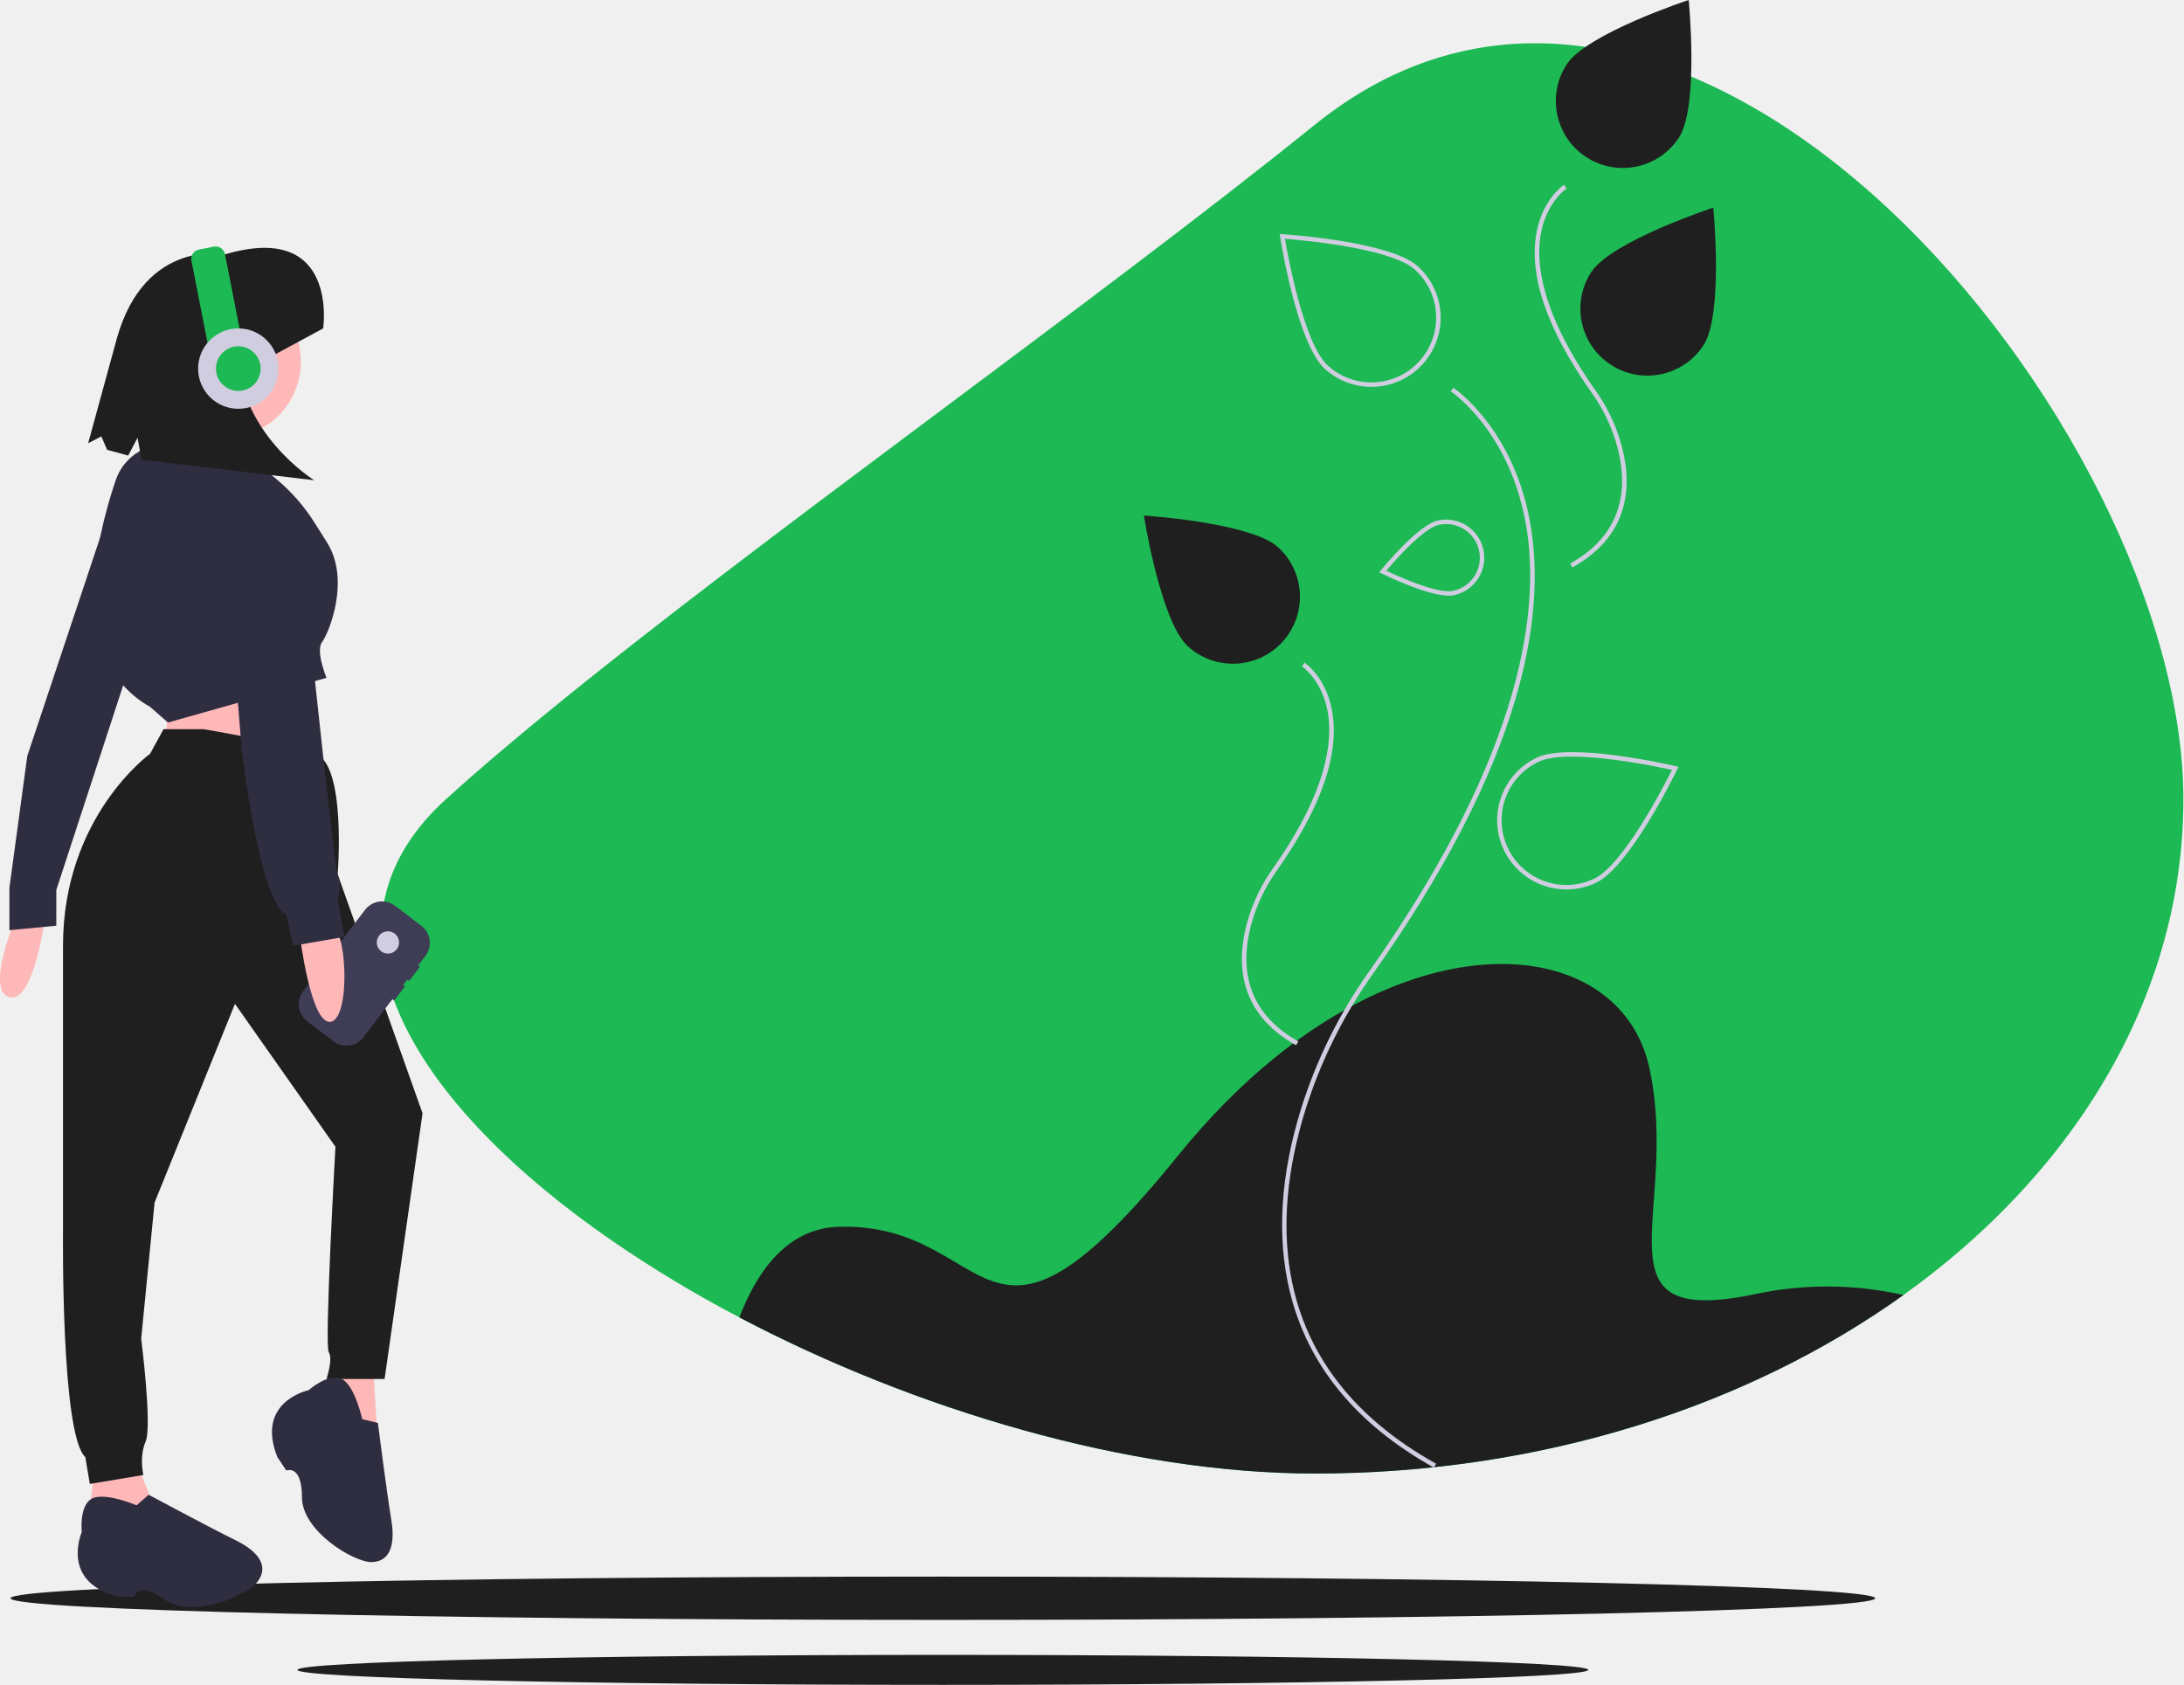
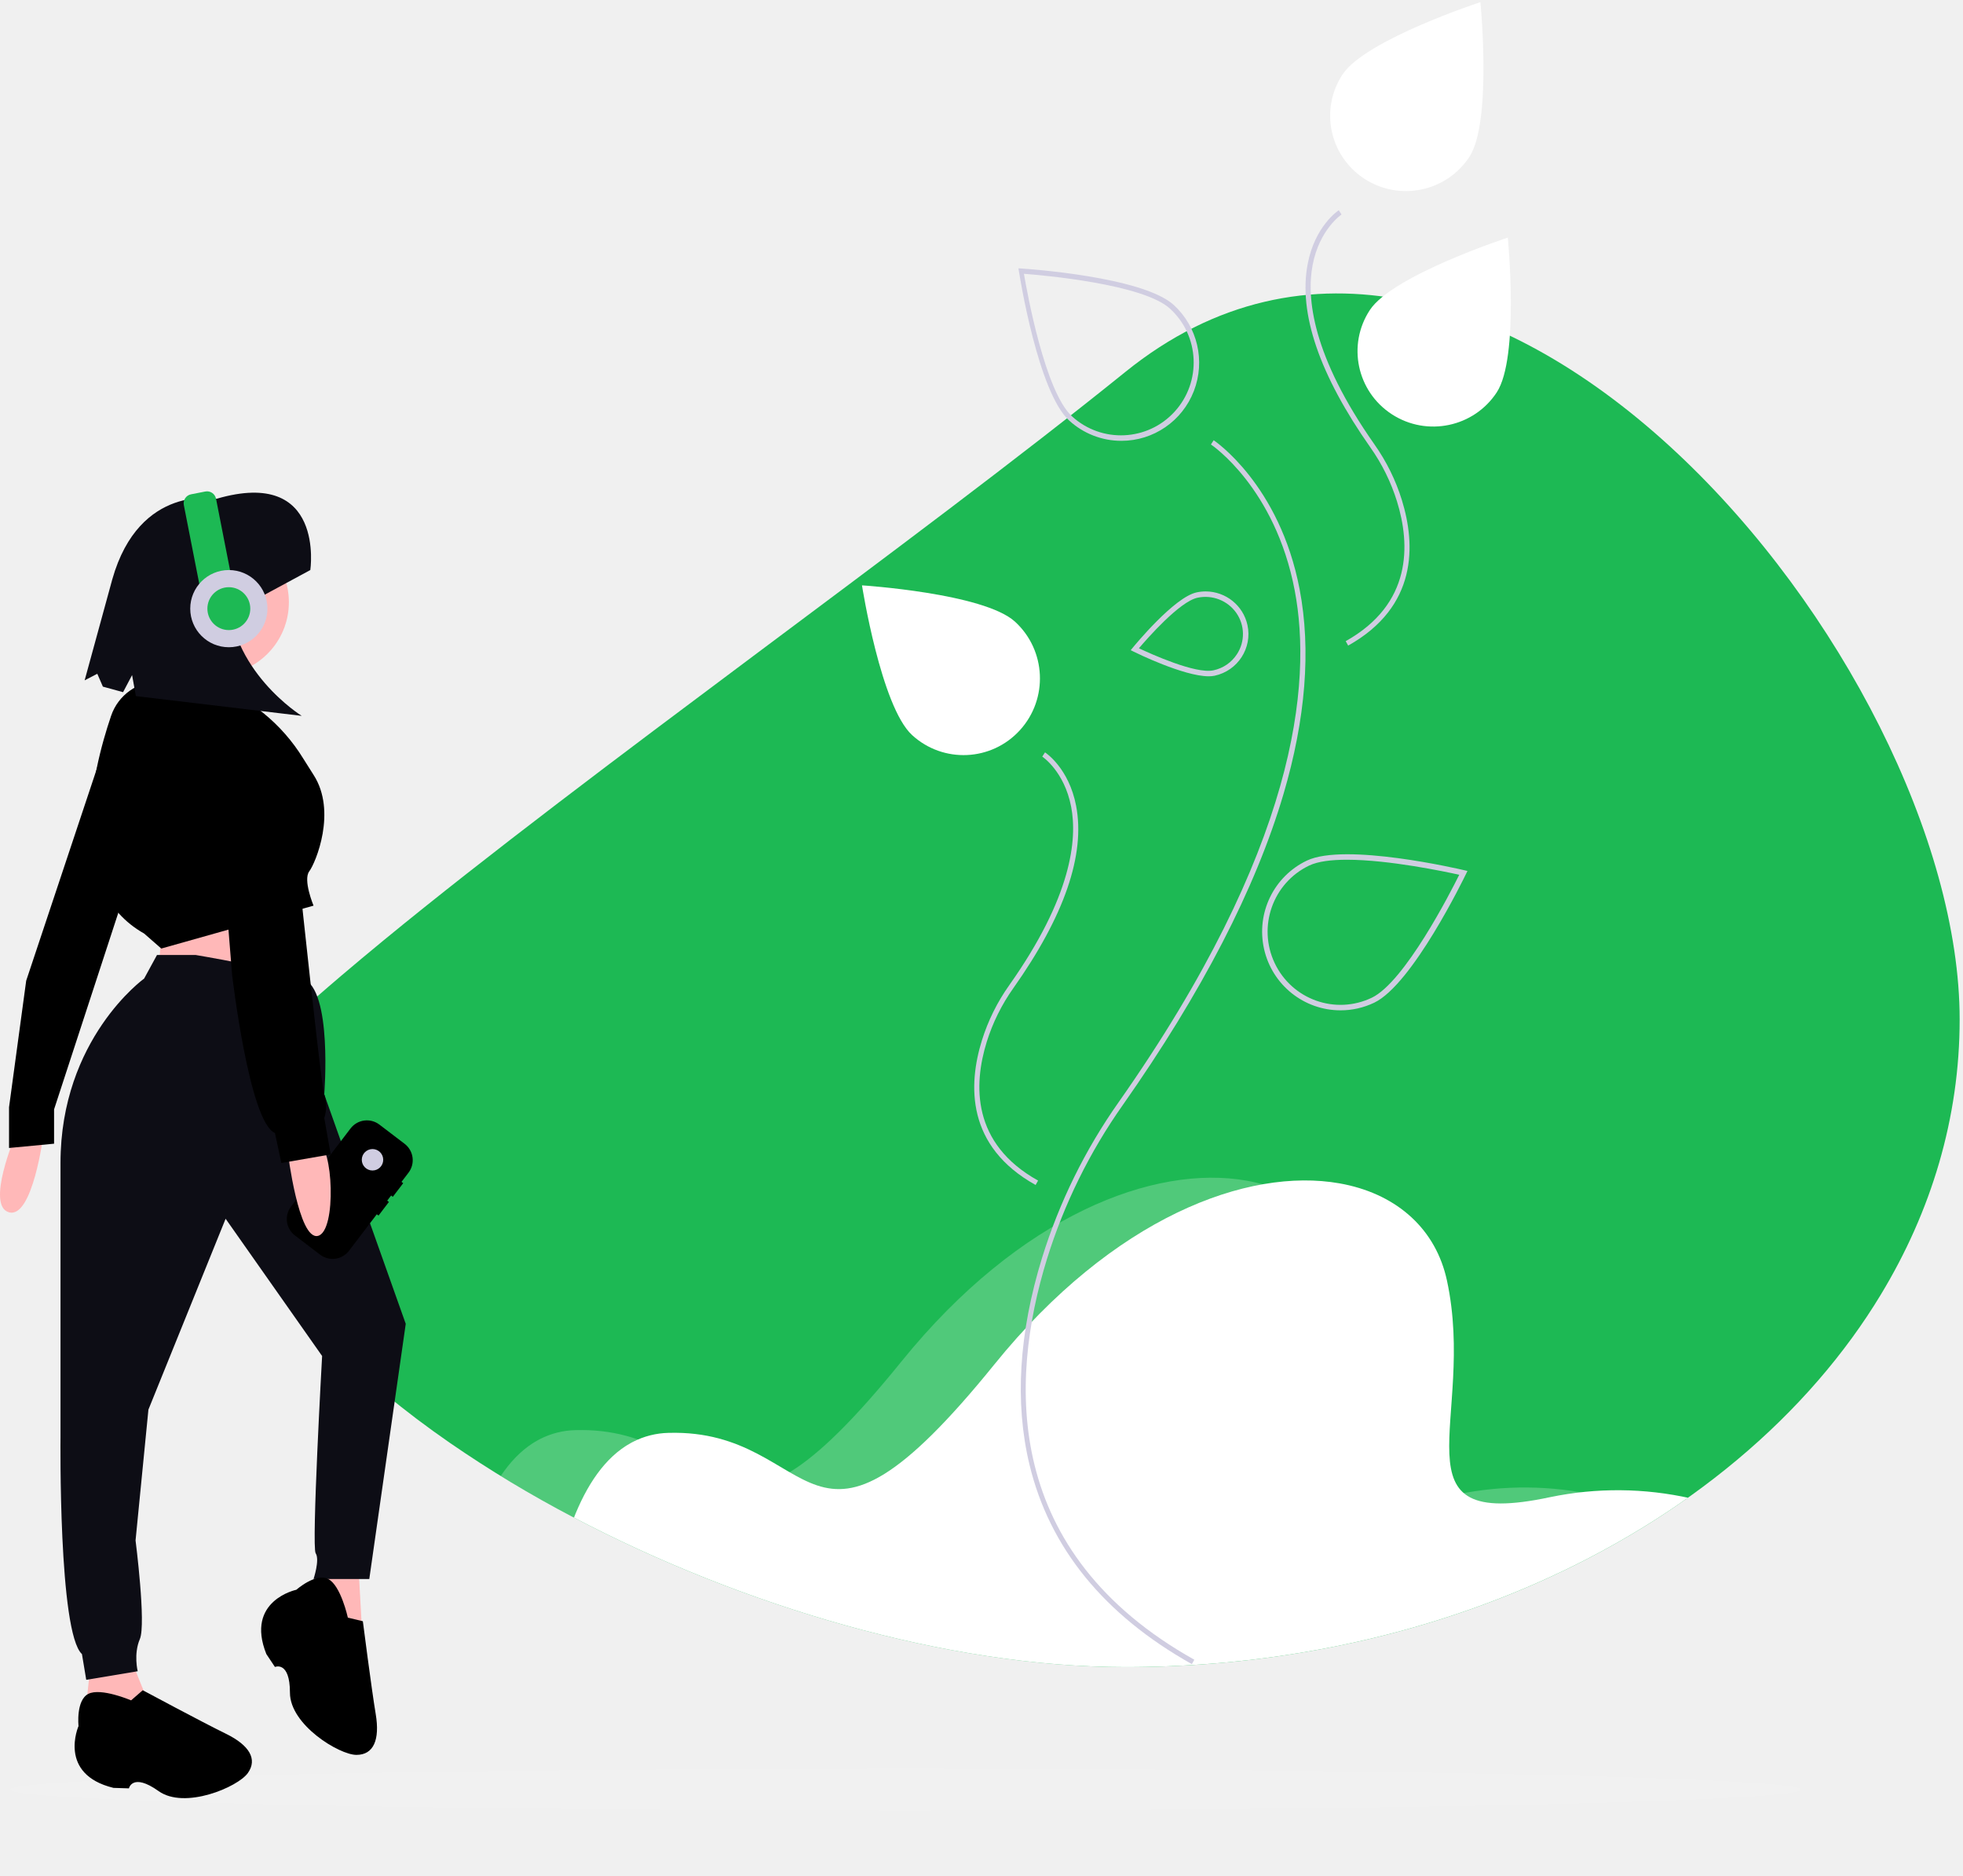
- <svg xmlns="http://www.w3.org/2000/svg" width="766px" height="591px" viewBox="0 0 766 591" version="1.1">
+ <svg xmlns="http://www.w3.org/2000/svg" xmlns:xlink="http://www.w3.org/1999/xlink" width="717px" height="685px" viewBox="0 0 717 685" version="1.1">
+   <defs>
+     <path d="M632.084,265.155 C632.084,301.161 621.722,335.286 603.183,365.832 C599.98,371.119 596.534,376.293 592.845,381.356 C577.149,402.926 557.208,422.389 533.906,439.072 C532.481,440.09 531.045,441.098 529.599,442.095 C529.05,442.471 528.51,442.847 527.962,443.223 C525.682,444.766 523.377,446.285 521.046,447.781 C520.31,448.251 519.573,448.713 518.837,449.176 C518.21,449.575 517.576,449.967 516.942,450.358 C510.151,454.556 503.128,458.527 495.873,462.271 C495.082,462.678 494.283,463.086 493.484,463.493 C492.795,463.838 492.105,464.19 491.408,464.535 C490.923,464.778 490.429,465.02 489.944,465.255 C489.129,465.663 488.307,466.062 487.484,466.454 C485.346,467.48 483.192,468.485 481.023,469.469 C480.028,469.923 479.025,470.378 478.015,470.816 C478.006,470.825 477.995,470.83 477.984,470.832 C476.981,471.278 475.979,471.717 474.968,472.148 C474.044,472.547 473.112,472.947 472.18,473.33 C469.376,474.513 466.549,475.657 463.698,476.761 C463.11,476.996 462.515,477.223 461.92,477.45 C461.097,477.764 460.283,478.077 459.452,478.382 C458.395,478.774 457.346,479.165 456.288,479.549 C455.301,479.91 454.314,480.262 453.32,480.614 L453.108,480.685 C452.114,481.037 451.119,481.382 450.116,481.719 C444.963,483.489 439.733,485.144 434.428,486.685 C433.762,486.88 433.097,487.068 432.431,487.256 C432.133,487.35 431.828,487.436 431.522,487.515 C430.747,487.734 429.972,487.953 429.188,488.165 C428.233,488.439 427.269,488.697 426.298,488.948 C423.596,489.669 420.881,490.358 418.153,491.016 C417.228,491.243 416.312,491.462 415.388,491.674 C415.371,491.683 415.352,491.689 415.333,491.689 C414.409,491.901 413.485,492.112 412.56,492.324 C411.268,492.621 409.96,492.911 408.652,493.177 C407.14,493.506 405.621,493.82 404.094,494.133 C403.146,494.321 402.198,494.509 401.251,494.689 C400.303,494.877 399.347,495.057 398.4,495.23 C393.63,496.115 388.821,496.911 383.972,497.618 C382.171,497.877 380.37,498.128 378.553,498.37 C377.44,498.519 376.32,498.66 375.2,498.793 C374.221,498.911 373.234,499.028 372.255,499.138 C371.276,499.255 370.297,499.357 369.31,499.467 L369.303,499.467 C369.209,499.483 369.115,499.49 369.021,499.498 C367.415,499.67 365.802,499.827 364.188,499.984 C363.24,500.078 362.293,500.156 361.337,500.234 C360.483,500.313 359.622,500.383 358.76,500.446 C356.183,500.657 353.599,500.837 351.006,500.986 C350.168,501.041 349.33,501.088 348.492,501.127 C346.706,501.229 344.921,501.307 343.127,501.378 C342.383,501.409 341.631,501.441 340.887,501.464 C338.882,501.535 336.869,501.582 334.856,501.621 C333.72,501.644 332.585,501.66 331.449,501.668 C330.102,501.683 328.755,501.691 327.408,501.691 C262.235,501.691 187.327,479.369 125.624,446.92 C110.113,438.809 95.108,429.767 80.69,419.844 C72.34,414.071 64.461,408.134 57.146,402.056 C2.625,356.864 -20.974,304.787 22.731,265.155 C28.37,260.041 34.445,254.718 40.956,249.185 C45.883,244.995 51.026,240.698 56.386,236.293 C132.728,173.588 249.735,91.333 327.408,28.62 C458.332,-77.085 632.084,134.52 632.084,265.155 Z" id="path-1" />
+   </defs>
  <g id="Page-1" stroke="none" stroke-width="1" fill="none" fill-rule="evenodd">
-     <g id="Artboard" transform="translate(0, -23)" fill-rule="nonzero">
-       <g id="welcome" transform="translate(0, 23)">
-         <path d="M765.778,280.33 C765.778,316.335 755.416,350.461 736.877,381.007 C733.673,386.293 730.227,391.468 726.538,396.53 C710.842,418.1 690.901,437.564 667.6,454.247 C666.174,455.265 664.738,456.273 663.292,457.27 C662.744,457.646 662.203,458.022 661.655,458.398 C659.376,459.941 657.071,461.46 654.739,462.956 C654.003,463.426 653.267,463.888 652.53,464.35 C651.904,464.75 651.269,465.141 650.635,465.533 C643.844,469.731 636.821,473.702 629.566,477.446 C628.775,477.853 627.976,478.26 627.177,478.668 C626.488,479.012 625.799,479.365 625.102,479.709 C624.616,479.952 624.123,480.195 623.637,480.43 C622.822,480.837 622,481.237 621.178,481.628 C619.039,482.654 616.886,483.659 614.716,484.644 C613.721,485.098 612.719,485.552 611.708,485.991 C611.7,485.999 611.689,486.005 611.677,486.007 C610.675,486.453 609.672,486.892 608.662,487.322 C607.737,487.722 606.805,488.121 605.873,488.505 C603.069,489.688 600.242,490.831 597.391,491.936 C596.804,492.171 596.208,492.398 595.613,492.625 C594.791,492.938 593.976,493.251 593.146,493.557 C592.089,493.949 591.039,494.34 589.982,494.724 C588.995,495.084 588.008,495.437 587.013,495.789 L586.802,495.86 C585.807,496.212 584.812,496.557 583.81,496.893 C578.656,498.664 573.427,500.319 568.122,501.859 C567.456,502.055 566.79,502.243 566.124,502.431 C565.827,502.525 565.521,502.611 565.216,502.689 C564.44,502.909 563.665,503.128 562.882,503.339 C561.926,503.614 560.963,503.872 559.992,504.123 C557.29,504.843 554.574,505.533 551.846,506.19 C550.922,506.418 550.006,506.637 549.081,506.848 C549.065,506.858 549.046,506.864 549.026,506.864 C548.102,507.075 547.178,507.287 546.254,507.498 C544.961,507.796 543.654,508.086 542.346,508.352 C540.834,508.681 539.314,508.994 537.787,509.308 C536.839,509.496 535.892,509.684 534.944,509.864 C533.996,510.052 533.041,510.232 532.093,510.404 C527.323,511.289 522.514,512.086 517.666,512.793 C515.864,513.052 514.063,513.302 512.246,513.545 C511.134,513.694 510.014,513.835 508.894,513.968 C507.915,514.085 506.928,514.203 505.949,514.313 C504.97,514.43 503.991,514.532 503.004,514.641 L502.996,514.641 C502.902,514.657 502.808,514.665 502.714,514.673 C501.108,514.845 499.495,515.002 497.881,515.158 C496.934,515.252 495.986,515.331 495.031,515.409 C494.177,515.487 493.315,515.558 492.454,515.621 C489.877,515.832 487.292,516.012 484.7,516.161 C483.862,516.216 483.024,516.263 482.186,516.302 C480.4,516.404 478.614,516.482 476.82,516.553 C476.076,516.584 475.324,516.615 474.58,516.639 C472.575,516.709 470.562,516.756 468.549,516.795 C467.414,516.819 466.278,516.835 465.142,516.842 C463.795,516.858 462.448,516.866 461.101,516.866 C395.928,516.866 321.02,494.544 259.317,462.095 C243.806,453.984 228.801,444.942 214.383,435.018 C206.034,429.246 198.155,423.309 190.839,417.231 C136.319,372.039 112.72,319.962 156.424,280.33 C162.063,275.216 168.139,269.892 174.65,264.36 C179.576,260.17 184.72,255.872 190.079,251.468 C266.421,188.763 383.428,106.508 461.101,43.794 C592.026,-61.911 765.778,149.695 765.778,280.33 Z" id="Path" fill="#1DB954" />
-         <path d="M667.6,454.247 C613.314,493.126 540.779,516.866 461.101,516.866 C395.928,516.866 321.02,494.544 259.317,462.095 C264.197,449.445 270.995,439.193 280.449,434 C280.684,433.867 280.926,433.734 281.169,433.616 C285.207,431.541 289.664,430.414 294.202,430.319 C349.812,428.752 343.546,491.411 413.253,405.255 C456.605,351.675 505.714,333.237 539.283,339.198 C539.902,339.307 540.513,339.425 541.124,339.55 C560.579,343.592 574.497,356.045 578.515,374.709 C589.48,425.619 557.368,466.347 616.11,453.816 C633.107,450.279 650.665,450.426 667.6,454.247 Z" id="Path" fill="#1F1F1F" />
-         <path d="M502.918,514.788 C475.599,499.558 458.592,478.766 452.369,452.989 C447.748,433.85 449.076,412.314 456.315,388.978 C461.681,371.772 469.727,355.52 480.156,340.821 C535.482,262.509 540.475,211.48 534.922,182.462 C528.833,150.645 509.051,137.431 508.851,137.301 L509.705,135.988 C509.909,136.121 530.213,149.642 536.448,182.105 C540.043,200.82 538.352,222.16 531.422,245.532 C522.797,274.619 505.979,306.983 481.435,341.725 C471.101,356.29 463.129,372.393 457.811,389.441 C445.938,427.715 444.259,480.294 503.68,513.42 L502.918,514.788 Z" id="Path" fill="#D0CDE1" />
-         <path d="M454.589,366.646 C433.052,354.641 433.652,335.614 437.947,321.767 C439.852,315.659 442.707,309.89 446.409,304.672 C465.792,277.237 467.543,259.415 465.6,249.295 C463.489,238.305 456.717,233.794 456.649,233.749 L457.502,232.436 C457.803,232.632 464.902,237.362 467.138,249 C470.048,264.154 463.505,283.189 447.689,305.577 C444.082,310.66 441.299,316.28 439.443,322.23 C435.319,335.524 434.732,353.784 455.352,365.279 L454.589,366.646 Z" id="Path" fill="#D0CDE1" />
-         <path d="M551.488,199.036 L550.725,197.667 C571.345,186.172 570.758,167.913 566.634,154.619 C564.778,148.669 561.995,143.048 558.388,137.965 C542.572,115.578 536.029,96.542 538.94,81.388 C541.175,69.75 548.274,65.02 548.575,64.825 L549.43,66.137 C549.361,66.182 542.555,70.753 540.466,81.745 C538.544,91.86 540.314,109.667 559.668,137.061 C563.37,142.279 566.225,148.047 568.13,154.155 C572.426,168.002 573.025,187.029 551.488,199.036 Z" id="Path" fill="#D0CDE1" />
-         <path d="M597.472,121.102 C590.381,131.97 575.822,135.033 564.954,127.942 C554.085,120.852 551.023,106.293 558.113,95.424 C565.204,84.556 600.903,72.841 600.903,72.841 C600.903,72.841 604.563,110.233 597.472,121.102 Z" id="Path" fill="#1F1F1F" />
-         <path d="M588.856,48.261 C581.766,59.13 567.207,62.192 556.338,55.102 C545.47,48.011 542.407,33.452 549.498,22.584 C556.589,11.715 592.287,1.56646217e-05 592.287,1.56646217e-05 C592.287,1.56646217e-05 595.947,37.393 588.856,48.261 Z" id="Path" fill="#1F1F1F" />
-         <path d="M587.742,268.754 C586.238,268.401 550.765,260.154 538.938,265.785 C528.686,270.668 523.186,282.004 525.698,293.078 C528.21,304.153 538.062,312.007 549.418,311.988 C551.183,311.99 552.943,311.795 554.666,311.409 C556.445,311.011 558.173,310.414 559.819,309.631 C571.646,303.991 587.593,271.252 588.266,269.858 L588.697,268.981 L587.742,268.754 Z M559.146,308.213 C547.821,313.607 534.268,308.8 528.874,297.475 C523.48,286.15 528.287,272.597 539.612,267.203 C542.369,265.887 546.583,265.394 551.392,265.394 C564.55,265.394 582.141,269.114 586.418,270.062 C583.747,275.419 569.437,303.31 559.146,308.213 L559.146,308.213 Z" id="Shape" fill="#D0CDE1" />
-         <path d="M480.993,135.692 C474.944,135.702 469.111,133.444 464.645,129.365 C454.964,120.537 449.217,84.575 448.977,83.048 L448.825,82.083 L449.801,82.145 C451.343,82.243 487.683,84.654 497.364,93.482 L497.364,93.482 C504.776,100.234 507.273,110.85 503.647,120.198 C500.021,129.547 491.02,135.703 480.993,135.692 L480.993,135.692 Z M450.686,83.779 C451.688,89.676 457.278,120.528 465.7,128.208 C474.971,136.653 489.331,135.987 497.781,126.721 C506.23,117.454 505.571,103.093 496.308,94.639 L496.308,94.639 C487.886,86.961 456.651,84.234 450.686,83.779 Z" id="Shape" fill="#D0CDE1" />
-         <path d="M448.275,191.965 C457.856,200.71 458.537,215.565 449.797,225.15 C441.057,234.736 426.202,235.425 416.612,226.69 C407.023,217.946 401.191,180.83 401.191,180.83 C401.191,180.83 438.686,183.221 448.275,191.965 Z" id="Path" fill="#1F1F1F" />
-         <path d="M520.29,192.827 C518.953,186.671 513.517,182.272 507.218,182.246 C506.254,182.25 505.293,182.355 504.351,182.559 C497.349,184.079 484.903,199.328 484.379,199.971 L483.76,200.73 L484.637,201.169 C485.326,201.514 500.317,208.939 508.165,208.939 C508.791,208.946 509.416,208.886 510.029,208.758 C517.259,207.189 521.851,200.059 520.29,192.827 L520.29,192.827 Z M517.141,202.07 C515.451,204.72 512.767,206.579 509.693,207.231 C504.069,208.453 489.924,201.96 486.227,200.198 C488.859,197.065 499.056,185.308 504.688,184.087 C509.368,183.073 514.197,184.98 516.924,188.917 C519.65,192.853 519.736,198.045 517.141,202.07 L517.141,202.07 Z" id="Shape" fill="#D0CDE1" />
-         <ellipse id="Oval" fill="#1F1F1F" cx="330.693" cy="560.615" rx="326.999" ry="7.595" />
-         <ellipse id="Oval" fill="#1F1F1F" cx="330.693" cy="585.738" rx="226.384" ry="5.258" />
-         <path d="M5.652,321.575 C5.652,321.575 -5.313,347.422 3.302,349.771 C11.918,352.121 15.834,321.575 15.834,321.575 L5.652,321.575 Z" id="Path" fill="#FFB8B8" />
-         <polygon id="Path" fill="#2F2E41" points="38.156 179.419 9.568 265.182 3.302 311.393 3.302 326.274 19.75 324.708 19.75 312.176 45.597 233.07" />
-         <path d="M58.912,249.518 L57.345,266.749 L107.472,269.882 L107.472,231.503 C107.472,226.804 58.912,249.518 58.912,249.518 Z" id="Path" fill="#FFB8B8" />
-         <path d="M33.065,515.033 L30.715,536.964 L56.562,534.614 C56.562,534.614 49.513,517.383 48.73,515.033 C47.947,512.683 33.065,515.033 33.065,515.033 Z" id="Path" fill="#FFB8B8" />
-         <polygon id="Path" fill="#FFB8B8" points="119.22 475.088 116.087 496.236 132.535 507.984 130.969 479.788" />
-         <path d="M71.443,255.784 L57.345,255.784 L52.646,264.399 C52.646,264.399 22.1,286.33 22.1,331.757 L22.1,432.011 C22.1,432.011 21.317,503.285 29.932,511.117 L30.793,516.279 L31.499,520.516 L50.296,517.383 C50.296,517.383 48.73,511.117 51.079,505.634 C53.429,500.152 49.513,469.606 49.513,469.606 L54.212,421.829 L82.409,352.121 L117.654,402.248 C117.654,402.248 113.738,471.955 115.304,474.305 C116.871,476.655 114.521,483.704 114.521,483.704 L134.885,483.704 L148.2,390.499 L118.437,306.694 C118.437,306.694 121.57,268.315 110.605,264.399 C99.64,260.483 71.443,255.784 71.443,255.784 Z" id="Path" fill="#1F1F1F" />
-         <path d="M127.053,497.802 C127.053,497.802 124.487,486.054 119.896,483.704 C115.304,481.354 108.255,487.62 108.255,487.62 C108.255,487.62 89.458,491.536 97.29,511.117 L100.423,515.816 C100.423,515.816 105.906,513.467 105.906,525.215 C105.906,536.964 123.92,547.929 130.186,547.929 C136.452,547.929 138.801,542.446 137.235,533.047 C135.668,523.649 132.535,499.119 132.535,499.119 L127.053,497.802 Z" id="Path" fill="#2F2E41" />
-         <path d="M47.888,528.017 C47.888,528.017 36.834,523.282 32.254,525.655 C27.675,528.028 28.682,537.406 28.682,537.406 C28.682,537.406 20.953,554.983 41.442,559.979 L47.087,560.158 C47.087,560.158 48.358,554.33 57.922,561.153 C67.486,567.976 86.875,559.68 90.514,554.579 C94.153,549.478 91.054,544.381 82.493,540.198 C73.932,536.014 52.144,524.318 52.144,524.318 L47.888,528.017 Z" id="Path" fill="#2F2E41" />
-         <circle id="Oval" fill="#FFB8B8" cx="78.884" cy="126.942" r="26.63" />
-         <polygon id="Path" fill="#FFB8B8" points="63.611 137.516 58.912 167.279 87.108 169.628 90.241 139.865" />
-         <path d="M110.781,184.072 C102.928,171.247 90.892,161.523 76.703,156.541 C74.518,155.782 64.481,155.921 58.423,155.834 C50.368,155.723 43.16,160.818 40.577,168.449 C33.325,189.781 23.731,231.633 52.646,247.951 L58.912,253.434 L114.521,237.769 C114.521,237.769 110.605,228.371 112.955,225.238 C115.304,222.105 123.137,203.307 114.521,189.992 C113.178,187.917 111.931,185.937 110.781,184.072 Z" id="Path" fill="#2F2E41" />
-         <path d="M113.346,115.194 C113.346,115.194 118.92,77.547 79.116,89.163 C79.116,89.163 50.956,83.436 41.01,118.605 L30.915,155.478 L35.536,153.077 L37.579,157.778 L44.953,159.797 L48.245,153.564 L49.633,161.237 L110.213,168.453 C110.213,168.453 83.337,151.854 83.459,123.032 L88.532,128.604 L113.346,115.194 Z" id="Path" fill="#1F1F1F" />
-         <path d="M73.65,86.644 L78.955,86.644 C80.8,86.644 82.295,88.139 82.295,89.983 L82.295,127.372 L70.31,127.372 L70.31,89.983 C70.31,88.139 71.805,86.644 73.65,86.644 L73.65,86.644 Z" id="Path" fill="#1DB954" transform="translate(76.30245, 107.0078) rotate(-11.10178) translate(-76.30245, -107.0078) " />
-         <circle id="Oval" fill="#D0CDE1" cx="83.584" cy="129.292" r="14.098" />
-         <circle id="Oval" fill="#1DB954" cx="83.584" cy="129.292" r="7.832" />
-         <path d="M143.476,344.111 L147.274,339.128 L146.651,338.653 L149.211,335.293 C150.421,333.706 150.95,331.703 150.683,329.725 C150.416,327.748 149.374,325.957 147.787,324.748 L138.575,317.728 C136.988,316.518 134.986,315.989 133.008,316.256 C131.03,316.523 129.24,317.565 128.03,319.152 L106.294,347.676 C105.084,349.263 104.555,351.266 104.822,353.243 C105.089,355.221 106.131,357.011 107.718,358.221 L116.93,365.24 C118.517,366.45 120.519,366.979 122.497,366.712 C124.475,366.445 126.265,365.404 127.474,363.817 L137.631,350.489 L138.254,350.964 L142.052,345.98 L141.429,345.505 L142.853,343.636 L143.476,344.111 Z" id="Path" fill="#3F3D56" />
-         <circle id="Oval" fill="#D0CDE1" cx="136.06" cy="330.582" r="3.916" />
-         <path d="M105.122,327.841 C105.122,327.841 109.039,359.953 116.088,358.387 C123.137,356.82 121.57,324.708 116.088,324.708 C110.605,324.708 105.122,327.841 105.122,327.841 Z" id="Path" fill="#FFB8B8" />
-         <path d="M80.842,173.544 C80.842,173.544 77.709,182.943 79.276,197.824 C80.842,212.706 84.758,262.833 84.758,262.833 C84.758,262.833 91.024,316.876 100.423,320.792 L102.773,331.757 L120.787,328.624 L118.437,315.309 C119.374,312.514 119.374,309.489 118.437,306.694 C116.871,301.994 104.339,180.593 104.339,180.593 C104.339,180.593 101.206,161.796 80.842,173.544 Z" id="Path" fill="#2F2E41" />
+     <g id="Group-3" transform="translate(-0.000004, 0.787903)">
+       <g id="Group-2" transform="translate(83.69343, 106.3868)">
+         <mask id="mask-2" fill="white">
+           <use xlink:href="#path-1" />
+         </mask>
+         <use id="Path" fill="#1DB954" fill-rule="nonzero" xlink:href="#path-1" />
+         <path d="M533.906,440.072 C479.621,478.951 407.086,502.691 327.408,502.691 C262.235,502.691 187.327,480.369 125.624,447.92 C130.503,435.271 137.302,425.018 146.755,419.825 C146.99,419.692 147.233,419.559 147.476,419.442 C151.513,417.367 155.97,416.239 160.509,416.144 C216.118,414.578 209.852,477.236 279.56,391.081 C322.912,337.5 372.02,319.063 405.59,325.023 C406.208,325.133 406.819,325.25 407.43,325.376 C426.886,329.417 440.804,341.87 444.822,360.535 C455.787,411.445 423.674,452.173 482.417,439.641 C499.414,436.104 516.971,436.251 533.906,440.072 Z" id="Path" fill="#FFFFFF" fill-rule="nonzero" mask="url(#mask-2)" />
+         <path d="M499.906,439.072 C445.621,477.951 373.086,501.691 293.408,501.691 C228.235,501.691 153.327,479.369 91.624,446.92 C96.503,434.271 103.302,424.018 112.755,418.825 C112.99,418.692 113.233,418.559 113.476,418.442 C117.513,416.367 121.97,415.239 126.509,415.144 C182.118,413.578 175.852,476.236 245.56,390.081 C288.912,336.5 338.02,318.063 371.59,324.023 C372.208,324.133 372.819,324.25 373.43,324.376 C392.886,328.417 406.804,340.87 410.822,359.535 C421.787,410.445 389.674,451.173 448.417,438.641 C465.414,435.104 482.971,435.251 499.906,439.072 Z" id="Path" fill="#FFFFFF" fill-rule="nonzero" opacity="0.226" mask="url(#mask-2)" />
      </g>
+       <g id="Group" transform="translate(314.8469, 0)" fill-rule="nonzero">
+         <path d="M120.491,607 C88.427,589.029 68.466,564.493 61.162,534.075 C55.739,511.49 57.297,486.076 65.793,458.538 C72.092,438.235 81.535,419.057 93.775,401.712 C158.711,309.3 164.572,249.084 158.054,214.841 C150.908,177.296 127.689,161.703 127.455,161.55 L128.458,160 C128.697,160.157 152.528,176.112 159.846,214.42 C164.065,236.504 162.08,261.686 153.947,289.266 C143.824,323.59 124.084,361.781 95.277,402.779 C83.148,419.966 73.791,438.968 67.549,459.085 C53.615,504.251 51.643,566.295 121.386,605.386 L120.491,607 Z" id="Path" fill="#D0CDE1" />
+         <path d="M63.42,432 C38.041,417.866 38.748,395.467 43.809,379.165 C46.054,371.975 49.419,365.183 53.781,359.041 C76.621,326.742 78.685,305.761 76.395,293.847 C73.907,280.91 65.927,275.598 65.847,275.546 L66.853,274 C67.208,274.23 75.573,279.798 78.207,293.499 C81.637,311.34 73.926,333.749 55.289,360.105 C51.039,366.089 47.759,372.706 45.572,379.711 C40.713,395.361 40.021,416.858 64.319,430.39 L63.42,432 Z" id="Path" fill="#D0CDE1" />
+         <path d="M177.58,235 L176.681,233.379 C200.979,219.761 200.287,198.128 195.428,182.38 C193.241,175.33 189.961,168.672 185.711,162.65 C167.074,136.127 159.363,113.576 162.793,95.623 C165.427,81.835 173.792,76.232 174.147,76 L175.154,77.555 C175.074,77.608 167.053,83.024 164.591,96.046 C162.326,108.028 164.413,129.124 187.219,161.578 C191.581,167.76 194.946,174.594 197.191,181.829 C202.252,198.234 202.959,220.776 177.58,235 Z" id="Path" fill="#D0CDE1" />
+         <path d="M231.848,142.516 C223.498,155.243 206.353,158.83 193.554,150.526 C180.755,142.223 177.149,125.174 185.499,112.446 C193.849,99.719 235.888,86 235.888,86 C235.888,86 240.198,129.788 231.848,142.516 Z" id="Path" fill="#FFFFFF" />
+         <path d="M221.848,56.516 C213.498,69.243 196.353,72.83 183.554,64.526 C170.755,56.223 167.149,39.174 175.499,26.446 C183.849,13.719 225.888,0 225.888,0 C225.888,0 230.198,43.788 221.848,56.516 Z" id="Path" fill="#FFFFFF" />
+         <path d="M220.026,317.047 C218.253,316.63 176.424,306.869 162.478,313.534 C150.388,319.311 143.903,332.727 146.865,345.833 C149.827,358.939 161.445,368.235 174.836,368.212 C176.917,368.214 178.992,367.983 181.024,367.526 C183.121,367.055 185.16,366.349 187.101,365.422 C201.047,358.748 219.851,320.004 220.645,318.354 L221.153,317.316 L220.026,317.047 Z M186.206,363.608 C172.94,369.957 157.064,364.298 150.745,350.97 C144.426,337.641 150.058,321.69 163.324,315.342 C166.553,313.793 171.489,313.212 177.123,313.212 C192.537,313.212 213.144,317.591 218.153,318.706 C215.024,325.011 198.262,357.837 186.206,363.608 L186.206,363.608 Z" id="Shape" fill="#D0CDE1" />
+         <path d="M94.753,160.212 C87.682,160.223 80.864,157.57 75.644,152.776 C64.328,142.403 57.611,100.141 57.33,98.346 L57.153,97.212 L58.293,97.285 C60.095,97.4 102.572,100.234 113.888,110.608 L113.888,110.608 C122.552,118.543 125.47,131.018 121.232,142.004 C116.995,152.99 106.473,160.225 94.753,160.212 L94.753,160.212 Z M59.153,99.212 C60.325,106.122 66.861,142.273 76.708,151.272 C87.548,161.168 104.34,160.388 114.219,149.529 C124.099,138.671 123.328,121.843 112.497,111.938 L112.497,111.938 C102.65,102.94 66.127,99.745 59.153,99.212 Z" id="Shape" fill="#D0CDE1" />
+         <path d="M55.909,226.279 C67.285,236.709 68.094,254.426 57.716,265.858 C47.338,277.29 29.699,278.112 18.312,267.694 C6.925,257.266 0,213 0,213 C0,213 44.523,215.851 55.909,226.279 Z" id="Path" fill="#FFFFFF" />
+         <path d="M140.797,227.501 C139.236,220.352 132.891,215.242 125.537,215.212 C124.412,215.216 123.29,215.338 122.191,215.576 C114.017,217.341 99.488,235.051 98.875,235.796 L98.153,236.679 L99.177,237.188 C99.982,237.588 117.482,246.211 126.644,246.211 C127.374,246.22 128.104,246.15 128.82,246.002 C137.26,244.179 142.62,235.899 140.797,227.501 L140.797,227.501 Z M136.966,238.124 C135.008,241.16 131.899,243.291 128.337,244.038 C121.822,245.438 105.436,237.998 101.153,235.979 C104.202,232.39 116.015,218.92 122.539,217.52 C127.961,216.359 133.556,218.543 136.714,223.054 C139.872,227.564 139.971,233.513 136.966,238.124 L136.966,238.124 Z" id="Shape" fill="#D0CDE1" />
+       </g>
+       <ellipse id="Oval" fill="#FFFFFF" fill-rule="nonzero" opacity="0.085" cx="330.693" cy="652.827" rx="326.999" ry="7.595" />
+       <ellipse id="Oval" fill="#FFFFFF" fill-rule="nonzero" opacity="0.033" cx="330.693" cy="677.95" rx="226.384" ry="5.258" />
+       <path d="M5.652,413.787 C5.652,413.787 -5.313,439.634 3.302,441.983 C11.918,444.333 15.834,413.787 15.834,413.787 L5.652,413.787 Z" id="Path" fill="#FFB8B8" fill-rule="nonzero" />
+       <polygon id="Path" fill="#000000" fill-rule="nonzero" points="38.156 271.631 9.568 357.395 3.302 403.605 3.302 418.487 19.75 416.92 19.75 404.388 45.597 325.282" />
+       <path d="M58.912,341.73 L57.345,358.961 L107.472,362.094 L107.472,323.716 C107.472,319.016 58.912,341.73 58.912,341.73 Z" id="Path" fill="#FFB8B8" fill-rule="nonzero" />
+       <path d="M33.065,607.245 L30.715,629.176 L56.562,626.826 C56.562,626.826 49.513,609.595 48.73,607.245 C47.947,604.895 33.065,607.245 33.065,607.245 Z" id="Path" fill="#FFB8B8" fill-rule="nonzero" />
+       <polygon id="Path" fill="#FFB8B8" fill-rule="nonzero" points="119.22 567.3 116.087 588.448 132.535 600.196 130.969 572" />
+       <path d="M71.443,347.996 L57.345,347.996 L52.646,356.611 C52.646,356.611 22.1,378.542 22.1,423.969 L22.1,524.223 C22.1,524.223 21.317,595.497 29.932,603.329 L30.793,608.491 L31.499,612.728 L50.296,609.595 C50.296,609.595 48.73,603.329 51.079,597.846 C53.429,592.364 49.513,561.818 49.513,561.818 L54.212,514.041 L82.409,444.333 L117.654,494.46 C117.654,494.46 113.738,564.167 115.304,566.517 C116.871,568.867 114.521,575.916 114.521,575.916 L134.885,575.916 L148.2,482.711 L118.437,398.906 C118.437,398.906 121.57,360.527 110.605,356.611 C99.64,352.695 71.443,347.996 71.443,347.996 Z" id="Path" fill="#0D0D15" fill-rule="nonzero" />
+       <path d="M127.053,590.014 C127.053,590.014 124.487,578.266 119.896,575.916 C115.304,573.566 108.255,579.832 108.255,579.832 C108.255,579.832 89.458,583.748 97.29,603.329 L100.423,608.028 C100.423,608.028 105.906,605.679 105.906,617.427 C105.906,629.176 123.92,640.141 130.186,640.141 C136.452,640.141 138.801,634.658 137.235,625.259 C135.668,615.861 132.535,591.331 132.535,591.331 L127.053,590.014 Z" id="Path" fill="#000000" fill-rule="nonzero" />
+       <path d="M47.888,620.229 C47.888,620.229 36.834,615.494 32.254,617.867 C27.675,620.241 28.682,629.618 28.682,629.618 C28.682,629.618 20.953,647.195 41.442,652.191 L47.087,652.37 C47.087,652.37 48.358,646.542 57.922,653.365 C67.486,660.188 86.875,651.892 90.514,646.791 C94.153,641.69 91.054,636.593 82.493,632.41 C73.932,628.227 52.144,616.531 52.144,616.531 L47.888,620.229 Z" id="Path" fill="#000000" fill-rule="nonzero" />
+       <circle id="Oval" fill="#FFB8B8" fill-rule="nonzero" cx="78.884" cy="219.154" r="26.63" />
+       <polygon id="Path" fill="#FFB8B8" fill-rule="nonzero" points="63.611 229.728 58.912 259.491 87.108 261.84 90.241 232.078" />
+       <path d="M110.781,276.284 C102.928,263.459 90.892,253.735 76.703,248.753 C74.518,247.994 64.481,248.133 58.423,248.046 C50.368,247.935 43.16,253.031 40.577,260.661 C33.325,281.993 23.731,323.845 52.646,340.163 L58.912,345.646 L114.521,329.981 C114.521,329.981 110.605,320.583 112.955,317.45 C115.304,314.317 123.137,295.519 114.521,282.204 C113.178,280.129 111.931,278.149 110.781,276.284 Z" id="Path" fill="#000000" fill-rule="nonzero" />
+       <path d="M113.346,207.406 C113.346,207.406 118.92,169.759 79.116,181.375 C79.116,181.375 50.956,175.648 41.01,210.817 L30.915,247.69 L35.536,245.289 L37.579,249.99 L44.953,252.009 L48.245,245.776 L49.633,253.449 L110.213,260.665 C110.213,260.665 83.337,244.066 83.459,215.244 L88.532,220.816 L113.346,207.406 Z" id="Path" fill="#0D0D15" fill-rule="nonzero" />
+       <path d="M73.65,178.856 L78.955,178.856 C80.8,178.856 82.295,180.351 82.295,182.195 L82.295,219.584 L70.31,219.584 L70.31,182.195 C70.31,180.351 71.805,178.856 73.65,178.856 L73.65,178.856 Z" id="Path" fill="#1DB954" fill-rule="nonzero" transform="translate(76.30245, 199.2199) rotate(-11.10178) translate(-76.30245, -199.2199) " />
+       <circle id="Oval" fill="#D0CDE1" fill-rule="nonzero" cx="83.584" cy="221.504" r="14.098" />
+       <circle id="Oval" fill="#1DB954" fill-rule="nonzero" cx="83.584" cy="221.504" r="7.832" />
+       <path d="M143.476,436.323 L147.274,431.34 L146.651,430.865 L149.211,427.505 C150.421,425.918 150.95,423.915 150.683,421.937 C150.416,419.96 149.374,418.169 147.787,416.96 L138.575,409.94 C136.988,408.731 134.986,408.201 133.008,408.468 C131.03,408.735 129.24,409.777 128.03,411.364 L106.294,439.888 C105.084,441.475 104.555,443.478 104.822,445.455 C105.089,447.433 106.131,449.223 107.718,450.433 L116.93,457.453 C118.517,458.662 120.519,459.192 122.497,458.925 C124.475,458.658 126.265,457.616 127.474,456.029 L137.631,442.701 L138.254,443.176 L142.052,438.192 L141.429,437.717 L142.853,435.849 L143.476,436.323 Z" id="Path" fill="#000000" fill-rule="nonzero" />
+       <circle id="Oval" fill="#D0CDE1" fill-rule="nonzero" cx="136.06" cy="422.794" r="3.916" />
+       <path d="M105.122,420.053 C105.122,420.053 109.039,452.165 116.088,450.599 C123.137,449.033 121.57,416.92 116.088,416.92 C110.605,416.92 105.122,420.053 105.122,420.053 Z" id="Path" fill="#FFB8B8" fill-rule="nonzero" />
+       <path d="M80.842,265.756 C80.842,265.756 77.709,275.155 79.276,290.037 C80.842,304.918 84.758,355.045 84.758,355.045 C84.758,355.045 91.024,409.088 100.423,413.004 L102.773,423.969 L120.787,420.836 L118.437,407.521 C119.374,404.726 119.374,401.701 118.437,398.906 C116.871,394.206 104.339,272.806 104.339,272.806 C104.339,272.806 101.206,254.008 80.842,265.756 Z" id="Path" fill="#000000" fill-rule="nonzero" />
    </g>
  </g>
</svg>
